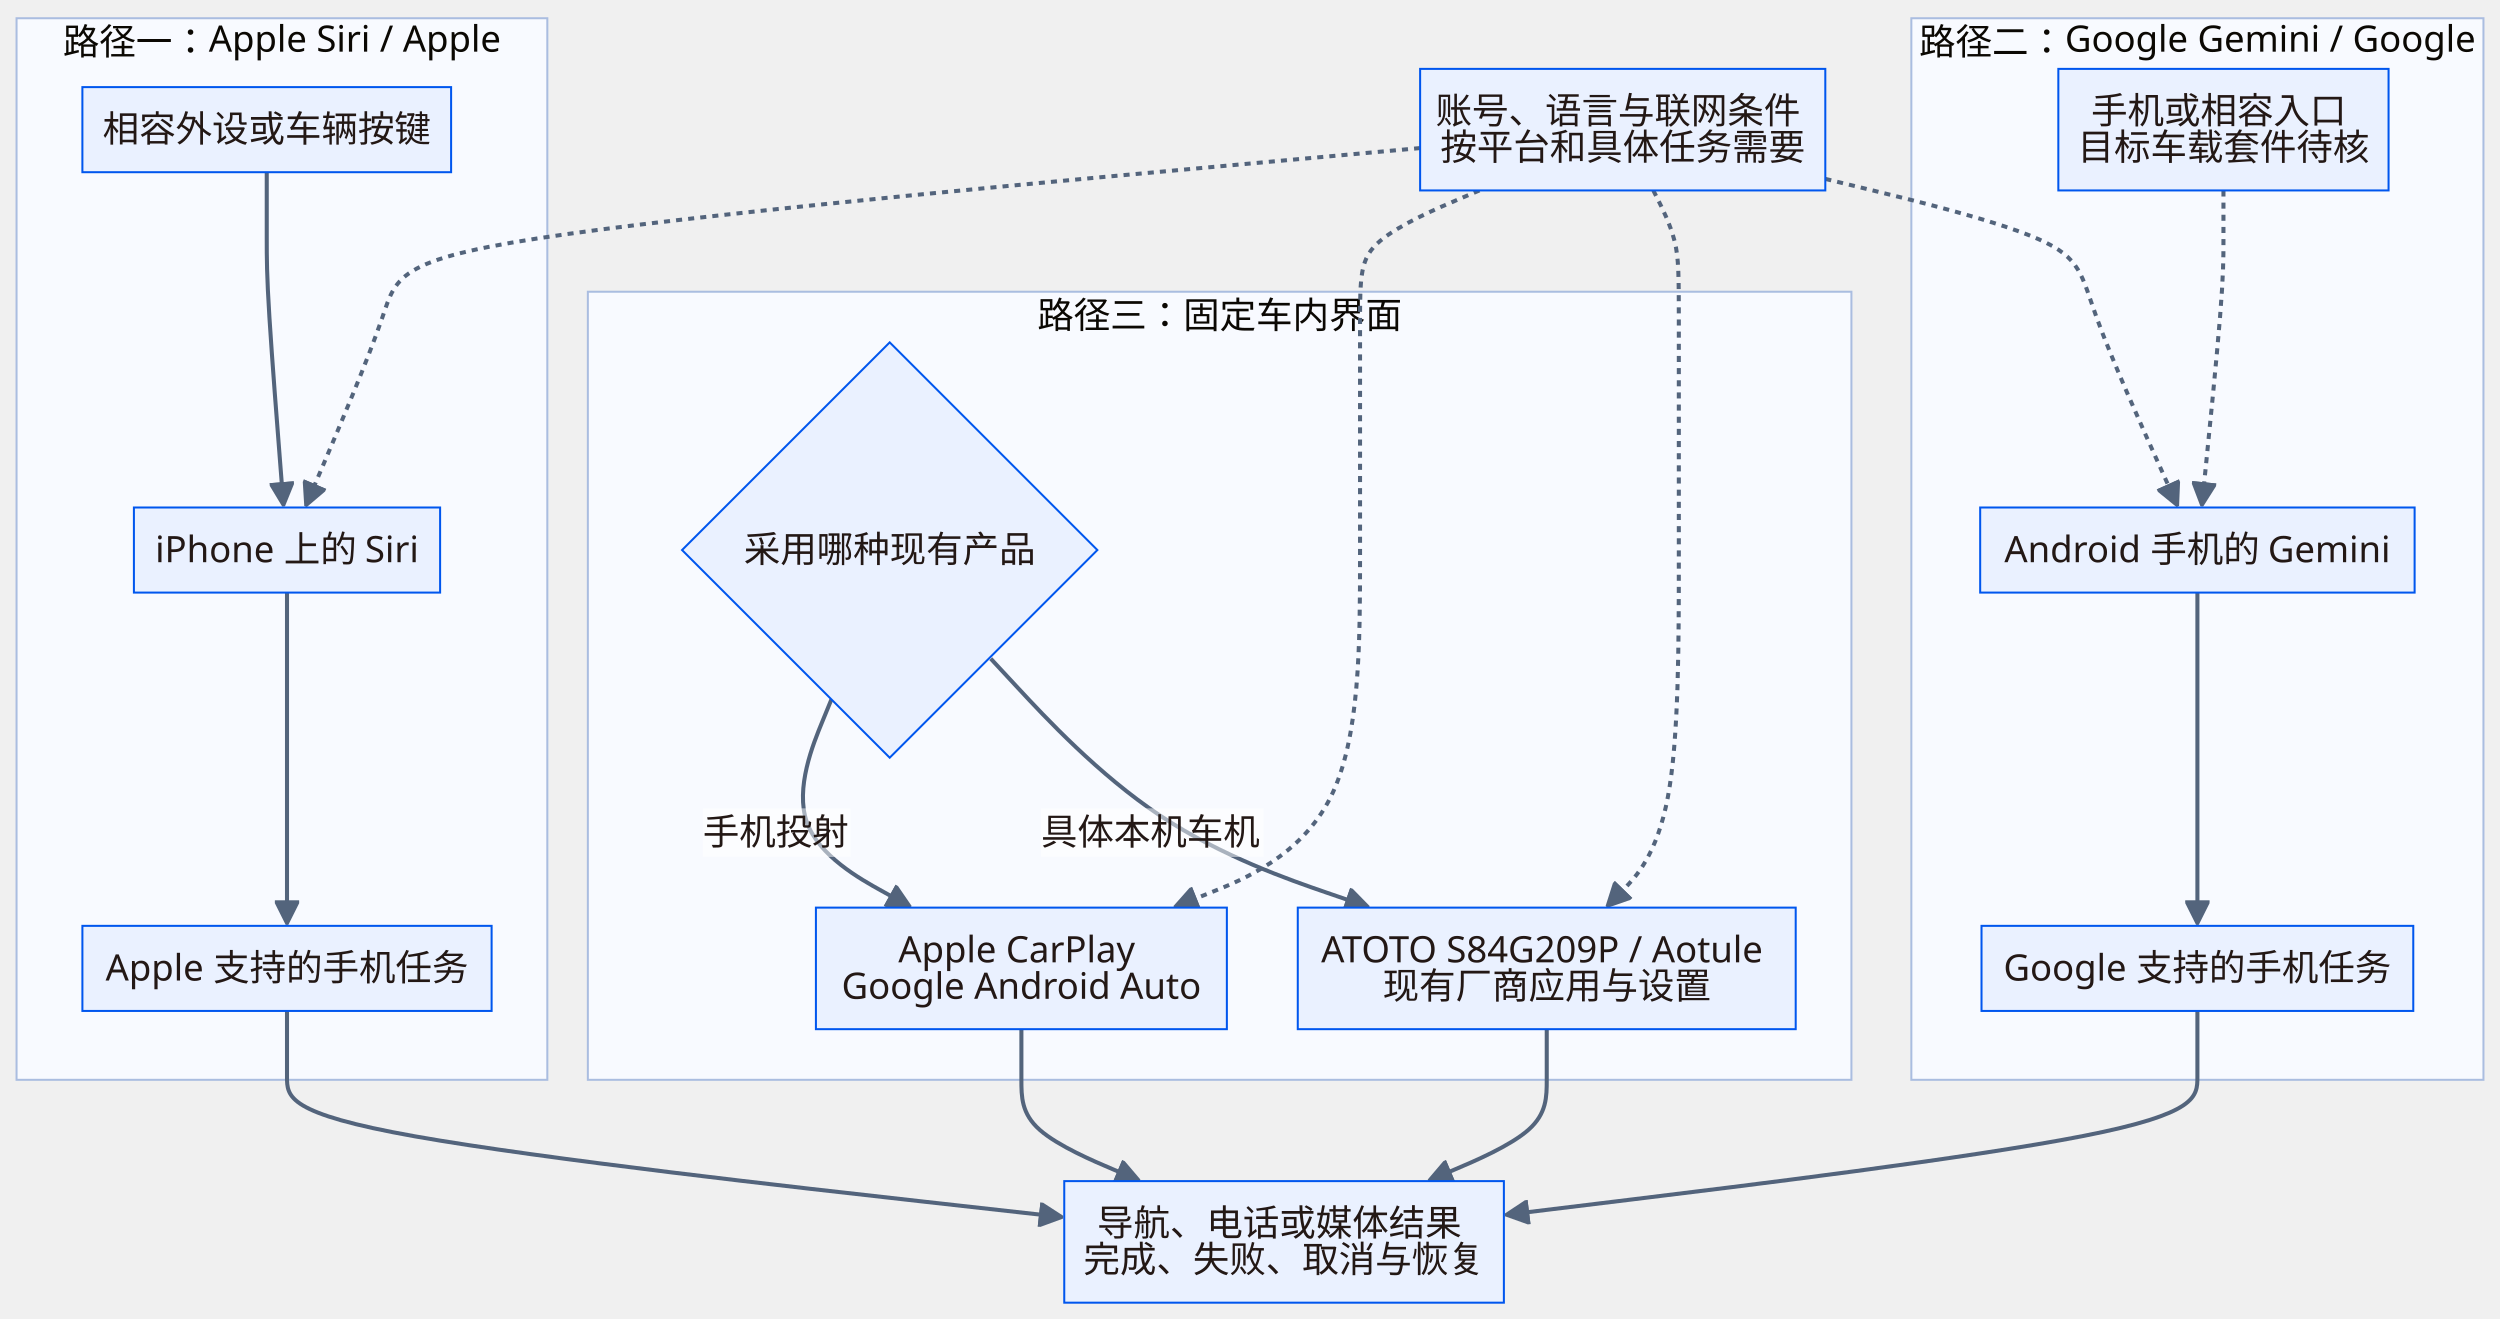
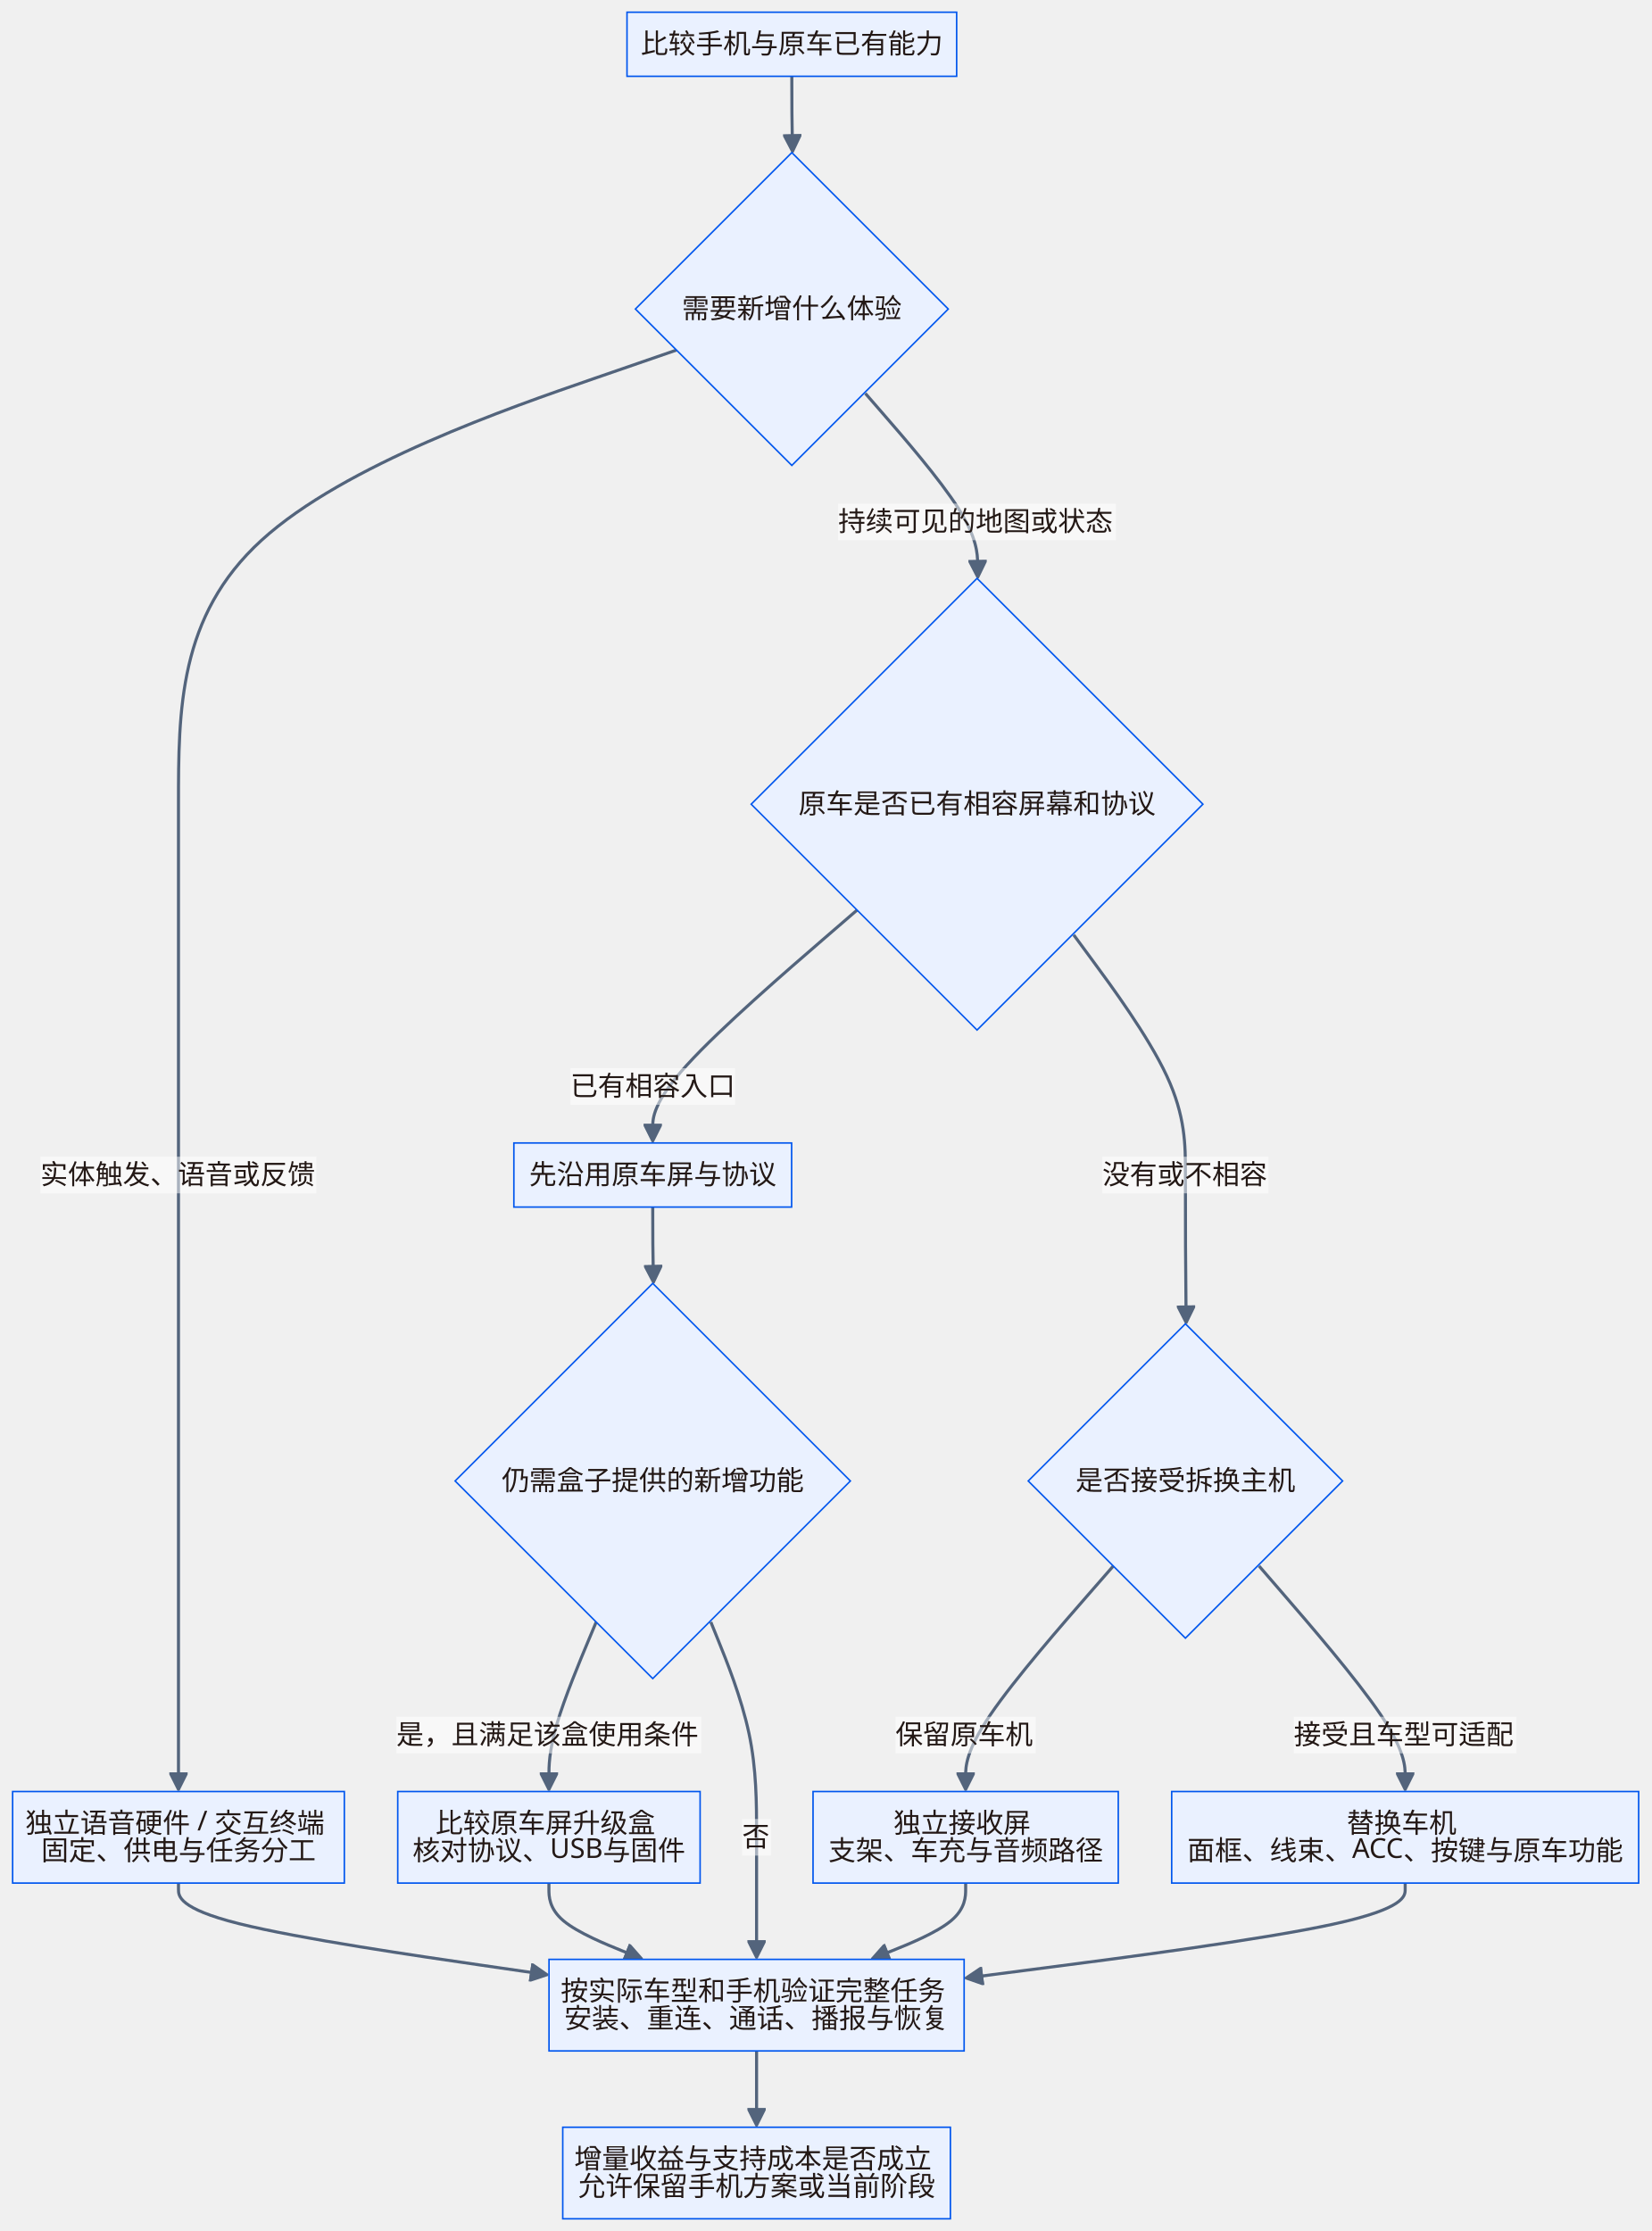
- <svg xmlns="http://www.w3.org/2000/svg" aria-roledescription="flowchart-v2" role="graphics-document document" viewBox="-8 -9 1233.662 651" height="651" width="1234" id="researchFigure5">
+ <svg xmlns="http://www.w3.org/2000/svg" aria-roledescription="flowchart-v2" role="graphics-document document" viewBox="-8 -8 1081.448 1462" height="1462" width="1082" id="researchFigure5">
  <style>#researchFigure5{font-family:Microsoft YaHei,PingFang SC,sans-serif;font-size:18px;fill:#231815;}#researchFigure5 .error-icon{fill:#F4F7FC;}#researchFigure5 .error-text{fill:#0b0803;stroke:#0b0803;}#researchFigure5 .edge-thickness-normal{stroke-width:2px;}#researchFigure5 .edge-thickness-thick{stroke-width:3.5px;}#researchFigure5 .edge-pattern-solid{stroke-dasharray:0;}#researchFigure5 .edge-pattern-dashed{stroke-dasharray:3;}#researchFigure5 .edge-pattern-dotted{stroke-dasharray:2;}#researchFigure5 .marker{fill:#53647C;stroke:#53647C;}#researchFigure5 .marker.cross{stroke:#53647C;}#researchFigure5 svg{font-family:Microsoft YaHei,PingFang SC,sans-serif;font-size:18px;}#researchFigure5 .label{font-family:Microsoft YaHei,PingFang SC,sans-serif;color:#231815;}#researchFigure5 .cluster-label text{fill:#0b0803;}#researchFigure5 .cluster-label span,#researchFigure5 p{color:#0b0803;}#researchFigure5 .label text,#researchFigure5 span,#researchFigure5 p{fill:#231815;color:#231815;}#researchFigure5 .node rect,#researchFigure5 .node circle,#researchFigure5 .node ellipse,#researchFigure5 .node polygon,#researchFigure5 .node path{fill:#EAF1FF;stroke:#0056EE;stroke-width:1px;}#researchFigure5 .flowchart-label text{text-anchor:middle;}#researchFigure5 .node .katex path{fill:#000;stroke:#000;stroke-width:1px;}#researchFigure5 .node .label{text-align:center;}#researchFigure5 .node.clickable{cursor:pointer;}#researchFigure5 .arrowheadPath{fill:#0b0b0b;}#researchFigure5 .edgePath .path{stroke:#53647C;stroke-width:2.0px;}#researchFigure5 .flowchart-link{stroke:#53647C;fill:none;}#researchFigure5 .edgeLabel{background-color:#FFFFFF;text-align:center;}#researchFigure5 .edgeLabel rect{opacity:0.5;background-color:#FFFFFF;fill:#FFFFFF;}#researchFigure5 .labelBkg{background-color:rgba(255, 255, 255, 0.5);}#researchFigure5 .cluster rect{fill:#F8FAFF;stroke:#AABDE0;stroke-width:1px;}#researchFigure5 .cluster text{fill:#0b0803;}#researchFigure5 .cluster span,#researchFigure5 p{color:#0b0803;}#researchFigure5 div.mermaidTooltip{position:absolute;text-align:center;max-width:200px;padding:2px;font-family:Microsoft YaHei,PingFang SC,sans-serif;font-size:12px;background:#F4F7FC;border:1px solid hsl(217.5, 17.143%, 87.255%);border-radius:2px;pointer-events:none;z-index:100;}#researchFigure5 .flowchartTitleText{text-anchor:middle;font-size:18px;fill:#231815;}#researchFigure5 :root{--mermaid-font-family:Microsoft YaHei,PingFang SC,sans-serif;}</style>
  <g>
    <marker orient="auto" markerHeight="12" markerWidth="12" markerUnits="userSpaceOnUse" refY="5" refX="6" viewBox="0 0 10 10" class="marker flowchart" id="researchFigure5_flowchart-pointEnd">
      <path style="stroke-width: 1; stroke-dasharray: 1, 0;" class="arrowMarkerPath" d="M 0 0 L 10 5 L 0 10 z" />
    </marker>
    <marker orient="auto" markerHeight="12" markerWidth="12" markerUnits="userSpaceOnUse" refY="5" refX="4.5" viewBox="0 0 10 10" class="marker flowchart" id="researchFigure5_flowchart-pointStart">
      <path style="stroke-width: 1; stroke-dasharray: 1, 0;" class="arrowMarkerPath" d="M 0 5 L 10 10 L 10 0 z" />
    </marker>
    <marker orient="auto" markerHeight="11" markerWidth="11" markerUnits="userSpaceOnUse" refY="5" refX="11" viewBox="0 0 10 10" class="marker flowchart" id="researchFigure5_flowchart-circleEnd">
      <circle style="stroke-width: 1; stroke-dasharray: 1, 0;" class="arrowMarkerPath" r="5" cy="5" cx="5" />
    </marker>
    <marker orient="auto" markerHeight="11" markerWidth="11" markerUnits="userSpaceOnUse" refY="5" refX="-1" viewBox="0 0 10 10" class="marker flowchart" id="researchFigure5_flowchart-circleStart">
      <circle style="stroke-width: 1; stroke-dasharray: 1, 0;" class="arrowMarkerPath" r="5" cy="5" cx="5" />
    </marker>
    <marker orient="auto" markerHeight="11" markerWidth="11" markerUnits="userSpaceOnUse" refY="5.2" refX="12" viewBox="0 0 11 11" class="marker cross flowchart" id="researchFigure5_flowchart-crossEnd">
      <path style="stroke-width: 2; stroke-dasharray: 1, 0;" class="arrowMarkerPath" d="M 1,1 l 9,9 M 10,1 l -9,9" />
    </marker>
    <marker orient="auto" markerHeight="11" markerWidth="11" markerUnits="userSpaceOnUse" refY="5.2" refX="-1" viewBox="0 0 11 11" class="marker cross flowchart" id="researchFigure5_flowchart-crossStart">
      <path style="stroke-width: 2; stroke-dasharray: 1, 0;" class="arrowMarkerPath" d="M 1,1 l 9,9 M 10,1 l -9,9" />
    </marker>
    <g class="root">
-       <g class="clusters">
-         <g id="C" class="cluster default flowchart-label">
-           <rect height="389" width="623.703" y="135" x="281.99" ry="0" rx="0" style="" />
-           <g transform="translate(593.8413, 135)" class="cluster-label">
-             <text style="">
-               <tspan class="row" x="0" dy="1em" xml:space="preserve">路径三：固定车内界面</tspan>
-             </text>
-           </g>
-         </g>
-         <g id="B" class="cluster default flowchart-label">
-           <rect height="524" width="282.391" y="0" x="935.271" ry="0" rx="0" style="" />
-           <g transform="translate(1076.466, 0)" class="cluster-label">
-             <text style="">
-               <tspan class="row" x="0" dy="1em" xml:space="preserve">路径二：Google Gemini / Google</tspan>
-             </text>
-           </g>
-         </g>
-         <g id="A" class="cluster default flowchart-label">
-           <rect height="524" width="261.99" y="0" x="0" ry="0" rx="0" style="" />
-           <g transform="translate(130.9949, 0)" class="cluster-label">
-             <text style="">
-               <tspan class="row" x="0" dy="1em" xml:space="preserve">路径一：Apple Siri / Apple</tspan>
-             </text>
-           </g>
-         </g>
-       </g>
+       <g class="clusters" />
      <g class="edgePaths">
-         <path marker-end="url(#researchFigure5_flowchart-pointEnd)" style="fill:none;" class="edge-thickness-normal edge-pattern-solid flowchart-link LS-A1 LE-A2" id="L-A1-A2-0" d="M123.497,76L123.497,81.667C123.497,87.333,123.497,98.667,123.497,108.5C123.497,118.333,123.497,126.667,124.82,147.703C126.143,168.739,128.789,202.477,130.112,219.347L131.435,236.216" />
-         <path marker-end="url(#researchFigure5_flowchart-pointEnd)" style="fill:none;" class="edge-thickness-normal edge-pattern-solid flowchart-link LS-A2 LE-A3" id="L-A2-A3-0" d="M133.497,283.5L133.497,303.25C133.497,323,133.497,362.5,133.497,389.033C133.497,415.567,133.497,429.133,133.497,435.917L133.497,442.7" />
-         <path marker-end="url(#researchFigure5_flowchart-pointEnd)" style="fill:none;stroke-width:2px;stroke-dasharray:3;" class="edge-thickness-normal edge-pattern-dotted flowchart-link LS-B1 LE-B2" id="L-B1-B2-0" d="M1089.326,85L1089.326,89.167C1089.326,93.333,1089.326,101.667,1089.326,110C1089.326,118.333,1089.326,126.667,1087.624,147.704C1085.923,168.742,1082.519,202.485,1080.818,219.356L1079.116,236.227" />
-         <path marker-end="url(#researchFigure5_flowchart-pointEnd)" style="fill:none;" class="edge-thickness-normal edge-pattern-solid flowchart-link LS-B2 LE-B3" id="L-B2-B3-0" d="M1076.466,283.5L1076.466,303.25C1076.466,323,1076.466,362.5,1076.466,389.033C1076.466,415.567,1076.466,429.133,1076.466,435.917L1076.466,442.7" />
-         <path marker-end="url(#researchFigure5_flowchart-pointEnd)" style="fill:none;" class="edge-thickness-normal edge-pattern-solid flowchart-link LS-C1 LE-C2" id="L-C1-C2-0" d="M402.223,336.233L397.726,347.194C393.228,358.155,384.234,380.078,390.078,396.777C395.923,413.476,416.605,424.952,426.947,430.69L437.288,436.429" />
-         <path marker-end="url(#researchFigure5_flowchart-pointEnd)" style="fill:none;" class="edge-thickness-normal edge-pattern-solid flowchart-link LS-C1 LE-C3" id="L-C1-C3-0" d="M480.865,316.124L494.162,330.437C507.459,344.75,534.052,373.375,564.43,393.567C594.808,413.758,628.97,425.517,646.05,431.396L663.131,437.275" />
-         <path marker-end="url(#researchFigure5_flowchart-pointEnd)" style="fill:none;stroke-width:2px;stroke-dasharray:3;" class="edge-thickness-normal edge-pattern-dotted flowchart-link LS-SERVICE LE-A2" id="L-SERVICE-A2-0" d="M692.802,64.09L608.626,71.742C524.449,79.393,356.096,94.697,271.92,106.515C187.743,118.333,187.743,126.667,180.537,147.771C173.331,168.874,158.919,202.749,151.712,219.686L144.506,236.623" />
-         <path marker-end="url(#researchFigure5_flowchart-pointEnd)" style="fill:none;stroke-width:2px;stroke-dasharray:3;" class="edge-thickness-normal edge-pattern-dotted flowchart-link LS-SERVICE LE-B2" id="L-SERVICE-B2-0" d="M892.802,79.304L913.853,84.42C934.904,89.536,977.005,99.768,998.056,109.051C1019.107,118.333,1019.107,126.667,1026.73,147.778C1034.353,168.889,1049.599,202.778,1057.222,219.722L1064.844,236.667" />
-         <path marker-end="url(#researchFigure5_flowchart-pointEnd)" style="fill:none;stroke-width:2px;stroke-dasharray:3;" class="edge-thickness-normal edge-pattern-dotted flowchart-link LS-SERVICE LE-C2" id="L-SERVICE-C2-0" d="M722.081,85L712.258,89.167C702.436,93.333,682.791,101.667,672.968,110C663.146,118.333,663.146,126.667,663.146,152.083C663.146,177.5,663.146,220,663.146,264.5C663.146,309,663.146,355.5,648.581,384.588C634.016,413.676,604.886,425.352,590.32,431.19L575.755,437.028" />
-         <path marker-end="url(#researchFigure5_flowchart-pointEnd)" style="fill:none;stroke-width:2px;stroke-dasharray:3;" class="edge-thickness-normal edge-pattern-dotted flowchart-link LS-SERVICE LE-C3" id="L-SERVICE-C3-0" d="M807.909,85L810.007,89.167C812.105,93.333,816.301,101.667,818.399,110C820.498,118.333,820.498,126.667,820.498,152.083C820.498,177.5,820.498,220,820.498,264.5C820.498,309,820.498,355.5,815.113,384.284C809.728,413.067,798.959,424.134,793.575,429.668L788.19,435.202" />
-         <path marker-end="url(#researchFigure5_flowchart-pointEnd)" style="fill:none;" class="edge-thickness-normal edge-pattern-solid flowchart-link LS-A3 LE-RESULT" id="L-A3-RESULT-0" d="M133.497,490L133.497,495.667C133.497,501.333,133.497,512.667,133.497,522.5C133.497,532.333,133.497,540.667,196.56,551.881C259.624,563.095,385.751,577.191,448.815,584.238L511.879,591.286" />
-         <path marker-end="url(#researchFigure5_flowchart-pointEnd)" style="fill:none;" class="edge-thickness-normal edge-pattern-solid flowchart-link LS-B3 LE-RESULT" id="L-B3-RESULT-0" d="M1076.466,490L1076.466,495.667C1076.466,501.333,1076.466,512.667,1076.466,522.5C1076.466,532.333,1076.466,540.667,1020.29,551.687C964.113,562.707,851.76,576.414,795.584,583.268L739.407,590.121" />
-         <path marker-end="url(#researchFigure5_flowchart-pointEnd)" style="fill:none;" class="edge-thickness-normal edge-pattern-solid flowchart-link LS-C2 LE-RESULT" id="L-C2-RESULT-0" d="M495.99,499L495.99,503.167C495.99,507.333,495.99,515.667,495.99,524C495.99,532.333,495.99,540.667,504.999,548.655C514.008,556.643,532.027,564.287,541.036,568.109L550.045,571.93" />
-         <path marker-end="url(#researchFigure5_flowchart-pointEnd)" style="fill:none;" class="edge-thickness-normal edge-pattern-solid flowchart-link LS-C3 LE-RESULT" id="L-C3-RESULT-0" d="M755.302,499L755.302,503.167C755.302,507.333,755.302,515.667,755.302,524C755.302,532.333,755.302,540.667,746.293,548.655C737.284,556.643,719.265,564.287,710.256,568.109L701.247,571.93" />
+         <path marker-end="url(#researchFigure5_flowchart-pointEnd)" style="fill:none;" class="edge-thickness-normal edge-pattern-solid flowchart-link LS-START LE-NEED" id="L-START-NEED-0" d="M510.564,42L510.564,46.167C510.564,50.333,510.564,58.667,510.63,66.2C510.696,73.734,510.828,80.467,510.894,83.834L510.96,87.201" />
+         <path marker-end="url(#researchFigure5_flowchart-pointEnd)" style="fill:none;" class="edge-thickness-normal edge-pattern-solid flowchart-link LS-NEED LE-VOICE" id="L-NEED-VOICE-0" d="M434.975,221.411L380.591,240.176C326.207,258.941,217.439,296.47,163.055,346.069C108.671,395.667,108.671,457.333,108.671,519C108.671,580.667,108.671,642.333,108.671,682.833C108.671,723.333,108.671,742.667,108.671,760C108.671,777.333,108.671,792.667,108.671,826.083C108.671,859.5,108.671,911,108.671,964.5C108.671,1018,108.671,1073.5,108.671,1106.533C108.671,1139.567,108.671,1150.133,108.671,1155.417L108.671,1160.7" />
+         <path marker-end="url(#researchFigure5_flowchart-pointEnd)" style="fill:none;" class="edge-thickness-normal edge-pattern-solid flowchart-link LS-NEED LE-SCREEN" id="L-NEED-SCREEN-0" d="M558.751,249.813L570.948,263.844C583.144,277.875,607.537,305.938,619.805,325.336C632.073,344.733,632.216,355.467,632.287,360.834L632.359,366.2" />
+         <path marker-end="url(#researchFigure5_flowchart-pointEnd)" style="fill:none;" class="edge-thickness-normal edge-pattern-solid flowchart-link LS-SCREEN LE-REUSE" id="L-SCREEN-REUSE-0" d="M553.311,588.381L530.998,607.651C508.685,626.921,464.059,665.46,441.746,690.014C419.434,714.567,419.434,725.133,419.434,730.417L419.434,735.7" />
+         <path marker-end="url(#researchFigure5_flowchart-pointEnd)" style="fill:none;" class="edge-thickness-normal edge-pattern-solid flowchart-link LS-REUSE LE-EXTRA" id="L-REUSE-EXTRA-0" d="M419.434,783L419.434,787.167C419.434,791.333,419.434,799.667,419.5,807.2C419.566,814.734,419.698,821.467,419.764,824.834L419.83,828.201" />
+         <path marker-end="url(#researchFigure5_flowchart-pointEnd)" style="fill:none;" class="edge-thickness-normal edge-pattern-solid flowchart-link LS-EXTRA LE-BOX" id="L-EXTRA-BOX-0" d="M382.369,1054.936L377.208,1067.28C372.047,1079.624,361.725,1104.312,356.564,1121.939C351.403,1139.567,351.403,1150.133,351.403,1155.417L351.403,1160.7" />
+         <path marker-end="url(#researchFigure5_flowchart-pointEnd)" style="fill:none;" class="edge-thickness-normal edge-pattern-solid flowchart-link LS-EXTRA LE-VALIDATE" id="L-EXTRA-VALIDATE-0" d="M457.498,1054.936L462.492,1067.28C467.486,1079.624,477.475,1104.312,482.47,1127.823C487.464,1151.333,487.464,1173.667,487.464,1194C487.464,1214.333,487.464,1232.667,487.464,1245.117C487.464,1257.567,487.464,1264.133,487.464,1267.417L487.464,1270.7" />
+         <path marker-end="url(#researchFigure5_flowchart-pointEnd)" style="fill:none;" class="edge-thickness-normal edge-pattern-solid flowchart-link LS-SCREEN LE-INSTALL" id="L-SCREEN-INSTALL-0" d="M695.274,604.655L707.472,621.213C719.67,637.77,744.065,670.885,756.262,697.109C768.46,723.333,768.46,742.667,768.46,760C768.46,777.333,768.46,792.667,768.535,808.117C768.61,823.567,768.759,839.133,768.834,846.917L768.909,854.7" />
+         <path marker-end="url(#researchFigure5_flowchart-pointEnd)" style="fill:none;" class="edge-thickness-normal edge-pattern-solid flowchart-link LS-INSTALL LE-PORTABLE" id="L-INSTALL-PORTABLE-0" d="M721.193,1018.233L705.071,1036.694C688.95,1055.155,656.707,1092.078,640.585,1115.822C624.464,1139.567,624.464,1150.133,624.464,1155.417L624.464,1160.7" />
+         <path marker-end="url(#researchFigure5_flowchart-pointEnd)" style="fill:none;" class="edge-thickness-normal edge-pattern-solid flowchart-link LS-INSTALL LE-HEADUNIT" id="L-INSTALL-HEADUNIT-0" d="M816.727,1018.233L832.682,1036.694C848.637,1055.155,880.546,1092.078,896.501,1115.822C912.456,1139.567,912.456,1150.133,912.456,1155.417L912.456,1160.7" />
+         <path marker-end="url(#researchFigure5_flowchart-pointEnd)" style="fill:none;" class="edge-thickness-normal edge-pattern-solid flowchart-link LS-VOICE LE-VALIDATE" id="L-VOICE-VALIDATE-0" d="M108.671,1226L108.671,1230.167C108.671,1234.333,108.671,1242.667,148.263,1252.582C187.854,1262.497,267.036,1273.994,306.628,1279.743L346.219,1285.491" />
+         <path marker-end="url(#researchFigure5_flowchart-pointEnd)" style="fill:none;" class="edge-thickness-normal edge-pattern-solid flowchart-link LS-BOX LE-VALIDATE" id="L-BOX-VALIDATE-0" d="M351.403,1226L351.403,1230.167C351.403,1234.333,351.403,1242.667,360.892,1250.669C370.381,1258.671,389.358,1266.342,398.847,1270.178L408.335,1274.014" />
+         <path marker-end="url(#researchFigure5_flowchart-pointEnd)" style="fill:none;" class="edge-thickness-normal edge-pattern-solid flowchart-link LS-PORTABLE LE-VALIDATE" id="L-PORTABLE-VALIDATE-0" d="M624.464,1226L624.464,1230.167C624.464,1234.333,624.464,1242.667,614.905,1250.671C605.346,1258.675,586.228,1266.35,576.669,1270.188L567.11,1274.025" />
+         <path marker-end="url(#researchFigure5_flowchart-pointEnd)" style="fill:none;" class="edge-thickness-normal edge-pattern-solid flowchart-link LS-HEADUNIT LE-VALIDATE" id="L-HEADUNIT-VALIDATE-0" d="M912.456,1226L912.456,1230.167C912.456,1234.333,912.456,1242.667,865.167,1252.953C817.877,1263.24,723.299,1275.48,676.009,1281.6L628.72,1287.719" />
+         <path marker-end="url(#researchFigure5_flowchart-pointEnd)" style="fill:none;" class="edge-thickness-normal edge-pattern-solid flowchart-link LS-VALIDATE LE-DECIDE" id="L-VALIDATE-DECIDE-0" d="M487.464,1336L487.464,1340.167C487.464,1344.333,487.464,1352.667,487.464,1360.117C487.464,1367.567,487.464,1374.133,487.464,1377.417L487.464,1380.7" />
      </g>
      <g class="edgeLabels">
        <g class="edgeLabel">
          <g transform="translate(0, 0)" class="label">
            <rect height="0" width="0" ry="0" rx="0" />
            <text style="">
              <tspan class="row" x="0" dy="1em" xml:space="preserve" />
            </text>
          </g>
        </g>
-         <g class="edgeLabel">
-           <g transform="translate(0, 0)" class="label">
-             <rect height="0" width="0" ry="0" rx="0" />
-             <text style="">
-               <tspan class="row" x="0" dy="1em" xml:space="preserve" />
-             </text>
-           </g>
-         </g>
-         <g class="edgeLabel">
-           <g transform="translate(0, 0)" class="label">
-             <rect height="0" width="0" ry="0" rx="0" />
-             <text style="">
-               <tspan class="row" x="0" dy="1em" xml:space="preserve" />
-             </text>
-           </g>
-         </g>
-         <g class="edgeLabel">
-           <g transform="translate(0, 0)" class="label">
-             <rect height="0" width="0" ry="0" rx="0" />
-             <text style="">
-               <tspan class="row" x="0" dy="1em" xml:space="preserve" />
-             </text>
-           </g>
-         </g>
-         <g transform="translate(375.2397, 402)" class="edgeLabel">
-           <g transform="translate(-36.5, -12)" class="label">
-             <rect height="24" width="72.97" ry="0" rx="0" />
-             <text style="">
-               <tspan class="row" x="0" dy="1em" xml:space="preserve">手机投射</tspan>
-             </text>
-           </g>
-         </g>
-         <g transform="translate(560.646, 402)" class="edgeLabel">
-           <g transform="translate(-55, -12)" class="label">
-             <rect height="24" width="109.95" ry="0" rx="0" />
-             <text style="">
-               <tspan class="row" x="0" dy="1em" xml:space="preserve">具体本机车机</tspan>
-             </text>
-           </g>
-         </g>
-         <g class="edgeLabel">
-           <g transform="translate(0, 0)" class="label">
-             <rect height="0" width="0" ry="0" rx="0" />
-             <text style="">
-               <tspan class="row" x="0" dy="1em" xml:space="preserve" />
-             </text>
-           </g>
-         </g>
-         <g class="edgeLabel">
-           <g transform="translate(0, 0)" class="label">
-             <rect height="0" width="0" ry="0" rx="0" />
-             <text style="">
-               <tspan class="row" x="0" dy="1em" xml:space="preserve" />
-             </text>
-           </g>
-         </g>
-         <g class="edgeLabel">
-           <g transform="translate(0, 0)" class="label">
-             <rect height="0" width="0" ry="0" rx="0" />
-             <text style="">
-               <tspan class="row" x="0" dy="1em" xml:space="preserve" />
+         <g transform="translate(108.6714, 762)" class="edgeLabel">
+           <g transform="translate(-90.5, -12)" class="label">
+             <rect height="24" width="180.912" ry="0" rx="0" />
+             <text style="">
+               <tspan class="row" x="0" dy="1em" xml:space="preserve">实体触发、语音或反馈</tspan>
+             </text>
+           </g>
+         </g>
+         <g transform="translate(631.9297, 334)" class="edgeLabel">
+           <g transform="translate(-91, -12)" class="label">
+             <rect height="24" width="181.912" ry="0" rx="0" />
+             <text style="">
+               <tspan class="row" x="0" dy="1em" xml:space="preserve">持续可见的地图或状态</tspan>
+             </text>
+           </g>
+         </g>
+         <g transform="translate(419.4336, 704)" class="edgeLabel">
+           <g transform="translate(-54, -12)" class="label">
+             <rect height="24" width="107.954" ry="0" rx="0" />
+             <text style="">
+               <tspan class="row" x="0" dy="1em" xml:space="preserve">已有相容入口</tspan>
+             </text>
+           </g>
+         </g>
+         <g class="edgeLabel">
+           <g transform="translate(0, 0)" class="label">
+             <rect height="0" width="0" ry="0" rx="0" />
+             <text style="">
+               <tspan class="row" x="0" dy="1em" xml:space="preserve" />
+             </text>
+           </g>
+         </g>
+         <g transform="translate(351.4033, 1129)" class="edgeLabel">
+           <g transform="translate(-100, -12)" class="label">
+             <rect height="24" width="199.902" ry="0" rx="0" />
+             <text style="">
+               <tspan class="row" x="0" dy="1em" xml:space="preserve">是，且满足该盒使用条件</tspan>
+             </text>
+           </g>
+         </g>
+         <g transform="translate(487.4639, 1196)" class="edgeLabel">
+           <g transform="translate(-9.5, -12)" class="label">
+             <rect height="24" width="19" ry="0" rx="0" />
+             <text style="">
+               <tspan class="row" x="0" dy="1em" xml:space="preserve">否</tspan>
+             </text>
+           </g>
+         </g>
+         <g transform="translate(768.46, 762)" class="edgeLabel">
+           <g transform="translate(-54.5, -12)" class="label">
+             <rect height="24" width="108.954" ry="0" rx="0" />
+             <text style="">
+               <tspan class="row" x="0" dy="1em" xml:space="preserve">没有或不相容</tspan>
+             </text>
+           </g>
+         </g>
+         <g transform="translate(624.4639, 1129)" class="edgeLabel">
+           <g transform="translate(-46, -12)" class="label">
+             <rect height="24" width="91.961" ry="0" rx="0" />
+             <text style="">
+               <tspan class="row" x="0" dy="1em" xml:space="preserve">保留原车机</tspan>
+             </text>
+           </g>
+         </g>
+         <g transform="translate(912.4561, 1129)" class="edgeLabel">
+           <g transform="translate(-73, -12)" class="label">
+             <rect height="24" width="145.931" ry="0" rx="0" />
+             <text style="">
+               <tspan class="row" x="0" dy="1em" xml:space="preserve">接受且车型可适配</tspan>
            </text>
          </g>
        </g>
        <g class="edgeLabel">
          <g transform="translate(0, 0)" class="label">
            <rect height="0" width="0" ry="0" rx="0" />
            <text style="">
              <tspan class="row" x="0" dy="1em" xml:space="preserve" />
            </text>
          </g>
        </g>
        <g class="edgeLabel">
          <g transform="translate(0, 0)" class="label">
            <rect height="0" width="0" ry="0" rx="0" />
            <text style="">
              <tspan class="row" x="0" dy="1em" xml:space="preserve" />
            </text>
          </g>
        </g>
        <g class="edgeLabel">
          <g transform="translate(0, 0)" class="label">
            <rect height="0" width="0" ry="0" rx="0" />
            <text style="">
              <tspan class="row" x="0" dy="1em" xml:space="preserve" />
            </text>
          </g>
        </g>
        <g class="edgeLabel">
          <g transform="translate(0, 0)" class="label">
            <rect height="0" width="0" ry="0" rx="0" />
            <text style="">
              <tspan class="row" x="0" dy="1em" xml:space="preserve" />
            </text>
          </g>
        </g>
        <g class="edgeLabel">
          <g transform="translate(0, 0)" class="label">
            <rect height="0" width="0" ry="0" rx="0" />
            <text style="">
              <tspan class="row" x="0" dy="1em" xml:space="preserve" />
            </text>
          </g>
        </g>
      </g>
      <g class="nodes">
-         <g transform="translate(430.9897, 262.5)" data-id="C1" data-node="true" id="flowchart-C1-198" class="node default default flowchart-label">
+         <g transform="translate(510.5637, 21)" data-id="START" data-node="true" id="flowchart-START-54" class="node default default flowchart-label">
+           <rect height="42" width="216" y="-21" x="-108" ry="0" rx="0" style="" class="basic label-container" />
+           <g transform="translate(0, -12)" style="" class="label">
+             <rect />
+             <text style="">
+               <tspan class="row" x="0" dy="1em" xml:space="preserve">比较手机与原车已有能力</tspan>
+             </text>
+           </g>
+         </g>
+         <g transform="translate(510.5637, 194.5)" data-id="NEED" data-node="true" id="flowchart-NEED-55" class="node default default flowchart-label">
          <polygon style="" transform="translate(-102.5,102.5)" class="label-container" points="102.5,0 205,-102.5 102.5,-205 0,-102.5" />
          <g transform="translate(0, -12)" style="" class="label">
            <rect />
            <text style="">
-               <tspan class="row" x="0" dy="1em" xml:space="preserve">采用哪种现有产品</tspan>
-             </text>
-           </g>
-         </g>
-         <g transform="translate(495.9897, 469)" data-id="C2" data-node="true" id="flowchart-C2-200" class="node default default flowchart-label">
-           <rect height="60" width="202.844" y="-30" x="-101.422" ry="0" rx="0" style="" class="basic label-container" />
-           <g transform="translate(0, -21)" style="" class="label">
-             <rect />
-             <text style="">
-               <tspan class="row" x="0" dy="1em" xml:space="preserve">Apple CarPlay</tspan>
-               <tspan class="row" x="0" dy="1em" xml:space="preserve">Google Android Auto</tspan>
-             </text>
-           </g>
-         </g>
-         <g transform="translate(755.3022, 469)" data-id="C3" data-node="true" id="flowchart-C3-202" class="node default default flowchart-label">
-           <rect height="60" width="245.781" y="-30" x="-122.891" ry="0" rx="0" style="" class="basic label-container" />
-           <g transform="translate(0, -21)" style="" class="label">
-             <rect />
-             <text style="">
-               <tspan class="row" x="0" dy="1em" xml:space="preserve">ATOTO S84G209P / Aotule</tspan>
-               <tspan class="row" x="0" dy="1em" xml:space="preserve">现有厂商应用与设置</tspan>
-             </text>
-           </g>
-         </g>
-         <g transform="translate(1076.466, 262.5)" data-id="B2" data-node="true" id="flowchart-B2-195" class="node default default flowchart-label">
-           <rect height="42" width="214.438" y="-21" x="-107.219" ry="0" rx="0" style="" class="basic label-container" />
-           <g transform="translate(0, -12)" style="" class="label">
-             <rect />
-             <text style="">
-               <tspan class="row" x="0" dy="1em" xml:space="preserve">Android 手机的 Gemini</tspan>
-             </text>
-           </g>
-         </g>
-         <g transform="translate(1089.326, 55)" data-id="B1" data-node="true" id="flowchart-B1-194" class="node default default flowchart-label">
-           <rect height="60" width="163" y="-30" x="-81.5" ry="0" rx="0" style="" class="basic label-container" />
-           <g transform="translate(0, -21)" style="" class="label">
-             <rect />
-             <text style="">
-               <tspan class="row" x="0" dy="1em" xml:space="preserve">手机或相容入口</tspan>
-               <tspan class="row" x="0" dy="1em" xml:space="preserve">目标车载套件待核</tspan>
-             </text>
-           </g>
-         </g>
-         <g transform="translate(1076.466, 469)" data-id="B3" data-node="true" id="flowchart-B3-197" class="node default default flowchart-label">
-           <rect height="42" width="213.115" y="-21" x="-106.558" ry="0" rx="0" style="" class="basic label-container" />
-           <g transform="translate(0, -12)" style="" class="label">
-             <rect />
-             <text style="">
-               <tspan class="row" x="0" dy="1em" xml:space="preserve">Google 支持的手机任务</tspan>
-             </text>
-           </g>
-         </g>
-         <g transform="translate(133.4966, 262.5)" data-id="A2" data-node="true" id="flowchart-A2-191" class="node default default flowchart-label">
-           <rect height="42" width="151.141" y="-21" x="-75.57" ry="0" rx="0" style="" class="basic label-container" />
-           <g transform="translate(0, -12)" style="" class="label">
-             <rect />
-             <text style="">
-               <tspan class="row" x="0" dy="1em" xml:space="preserve">iPhone 上的 Siri</tspan>
-             </text>
-           </g>
-         </g>
-         <g transform="translate(123.4966, 55)" data-id="A1" data-node="true" id="flowchart-A1-190" class="node default default flowchart-label">
+               <tspan class="row" x="0" dy="1em" xml:space="preserve">需要新增什么体验</tspan>
+             </text>
+           </g>
+         </g>
+         <g transform="translate(108.6714, 1196)" data-id="VOICE" data-node="true" id="flowchart-VOICE-57" class="node default default flowchart-label">
+           <rect height="60" width="217.343" y="-30" x="-108.671" ry="0" rx="0" style="" class="basic label-container" />
+           <g transform="translate(0, -21)" style="" class="label">
+             <rect />
+             <text style="">
+               <tspan class="row" x="0" dy="1em" xml:space="preserve">独立语音硬件 / 交互终端</tspan>
+               <tspan class="row" x="0" dy="1em" xml:space="preserve">固定、供电与任务分工</tspan>
+             </text>
+           </g>
+         </g>
+         <g transform="translate(631.9297, 519)" data-id="SCREEN" data-node="true" id="flowchart-SCREEN-59" class="node default default flowchart-label">
+           <polygon style="" transform="translate(-148,148)" class="label-container" points="148,0 296,-148 148,-296 0,-148" />
+           <g transform="translate(0, -12)" style="" class="label">
+             <rect />
+             <text style="">
+               <tspan class="row" x="0" dy="1em" xml:space="preserve">原车是否已有相容屏幕和协议</tspan>
+             </text>
+           </g>
+         </g>
+         <g transform="translate(419.4336, 762)" data-id="REUSE" data-node="true" id="flowchart-REUSE-61" class="node default default flowchart-label">
          <rect height="42" width="182" y="-21" x="-91" ry="0" rx="0" style="" class="basic label-container" />
          <g transform="translate(0, -12)" style="" class="label">
            <rect />
            <text style="">
-               <tspan class="row" x="0" dy="1em" xml:space="preserve">相容外设或车辆按键</tspan>
-             </text>
-           </g>
-         </g>
-         <g transform="translate(133.4966, 469)" data-id="A3" data-node="true" id="flowchart-A3-193" class="node default default flowchart-label">
-           <rect height="42" width="201.986" y="-21" x="-100.993" ry="0" rx="0" style="" class="basic label-container" />
-           <g transform="translate(0, -12)" style="" class="label">
-             <rect />
-             <text style="">
-               <tspan class="row" x="0" dy="1em" xml:space="preserve">Apple 支持的手机任务</tspan>
-             </text>
-           </g>
-         </g>
-         <g transform="translate(792.8022, 55)" data-id="SERVICE" data-node="true" id="flowchart-SERVICE-203" class="node default default flowchart-label">
+               <tspan class="row" x="0" dy="1em" xml:space="preserve">先沿用原车屏与协议</tspan>
+             </text>
+           </g>
+         </g>
+         <g transform="translate(419.4336, 962.5)" data-id="EXTRA" data-node="true" id="flowchart-EXTRA-63" class="node default default flowchart-label">
+           <polygon style="" transform="translate(-129.5,129.5)" class="label-container" points="129.5,0 259,-129.5 129.5,-259 0,-129.5" />
+           <g transform="translate(0, -12)" style="" class="label">
+             <rect />
+             <text style="">
+               <tspan class="row" x="0" dy="1em" xml:space="preserve">仍需盒子提供的新增功能</tspan>
+             </text>
+           </g>
+         </g>
+         <g transform="translate(351.4033, 1196)" data-id="BOX" data-node="true" id="flowchart-BOX-65" class="node default default flowchart-label">
+           <rect height="60" width="198.121" y="-30" x="-99.061" ry="0" rx="0" style="" class="basic label-container" />
+           <g transform="translate(0, -21)" style="" class="label">
+             <rect />
+             <text style="">
+               <tspan class="row" x="0" dy="1em" xml:space="preserve">比较原车屏升级盒</tspan>
+               <tspan class="row" x="0" dy="1em" xml:space="preserve">核对协议、USB与固件</tspan>
+             </text>
+           </g>
+         </g>
+         <g transform="translate(487.4639, 1306)" data-id="VALIDATE" data-node="true" id="flowchart-VALIDATE-67" class="node default default flowchart-label">
+           <rect height="60" width="272" y="-30" x="-136" ry="0" rx="0" style="" class="basic label-container" />
+           <g transform="translate(0, -21)" style="" class="label">
+             <rect />
+             <text style="">
+               <tspan class="row" x="0" dy="1em" xml:space="preserve">按实际车型和手机验证完整任务</tspan>
+               <tspan class="row" x="0" dy="1em" xml:space="preserve">安装、重连、通话、播报与恢复</tspan>
+             </text>
+           </g>
+         </g>
+         <g transform="translate(768.46, 962.5)" data-id="INSTALL" data-node="true" id="flowchart-INSTALL-69" class="node default default flowchart-label">
+           <polygon style="" transform="translate(-103,103)" class="label-container" points="103,0 206,-103 103,-206 0,-103" />
+           <g transform="translate(0, -12)" style="" class="label">
+             <rect />
+             <text style="">
+               <tspan class="row" x="0" dy="1em" xml:space="preserve">是否接受拆换主机</tspan>
+             </text>
+           </g>
+         </g>
+         <g transform="translate(624.4639, 1196)" data-id="PORTABLE" data-node="true" id="flowchart-PORTABLE-71" class="node default default flowchart-label">
          <rect height="60" width="200" y="-30" x="-100" ry="0" rx="0" style="" class="basic label-container" />
          <g transform="translate(0, -21)" style="" class="label">
            <rect />
            <text style="">
-               <tspan class="row" x="0" dy="1em" xml:space="preserve">账号、语言与联网条件</tspan>
-               <tspan class="row" x="0" dy="1em" xml:space="preserve">按平台和具体任务需要</tspan>
-             </text>
-           </g>
-         </g>
-         <g transform="translate(625.646, 604)" data-id="RESULT" data-node="true" id="flowchart-RESULT-204" class="node default default flowchart-label">
-           <rect height="60" width="217" y="-30" x="-108.5" ry="0" rx="0" style="" class="basic label-container" />
-           <g transform="translate(0, -21)" style="" class="label">
-             <rect />
-             <text style="">
-               <tspan class="row" x="0" dy="1em" xml:space="preserve">导航、电话或媒体结果</tspan>
-               <tspan class="row" x="0" dy="1em" xml:space="preserve">完成、失败、取消与恢复</tspan>
+               <tspan class="row" x="0" dy="1em" xml:space="preserve">独立接收屏</tspan>
+               <tspan class="row" x="0" dy="1em" xml:space="preserve">支架、车充与音频路径</tspan>
+             </text>
+           </g>
+         </g>
+         <g transform="translate(912.4561, 1196)" data-id="HEADUNIT" data-node="true" id="flowchart-HEADUNIT-73" class="node default default flowchart-label">
+           <rect height="60" width="305.984" y="-30" x="-152.992" ry="0" rx="0" style="" class="basic label-container" />
+           <g transform="translate(0, -21)" style="" class="label">
+             <rect />
+             <text style="">
+               <tspan class="row" x="0" dy="1em" xml:space="preserve">替换车机</tspan>
+               <tspan class="row" x="0" dy="1em" xml:space="preserve">面框、线束、ACC、按键与原车功能</tspan>
+             </text>
+           </g>
+         </g>
+         <g transform="translate(487.4639, 1416)" data-id="DECIDE" data-node="true" id="flowchart-DECIDE-83" class="node default default flowchart-label">
+           <rect height="60" width="254" y="-30" x="-127" ry="0" rx="0" style="" class="basic label-container" />
+           <g transform="translate(0, -21)" style="" class="label">
+             <rect />
+             <text style="">
+               <tspan class="row" x="0" dy="1em" xml:space="preserve">增量收益与支持成本是否成立</tspan>
+               <tspan class="row" x="0" dy="1em" xml:space="preserve">允许保留手机方案或当前阶段</tspan>
            </text>
          </g>
        </g>
      </g>
    </g>
  </g>
</svg>
